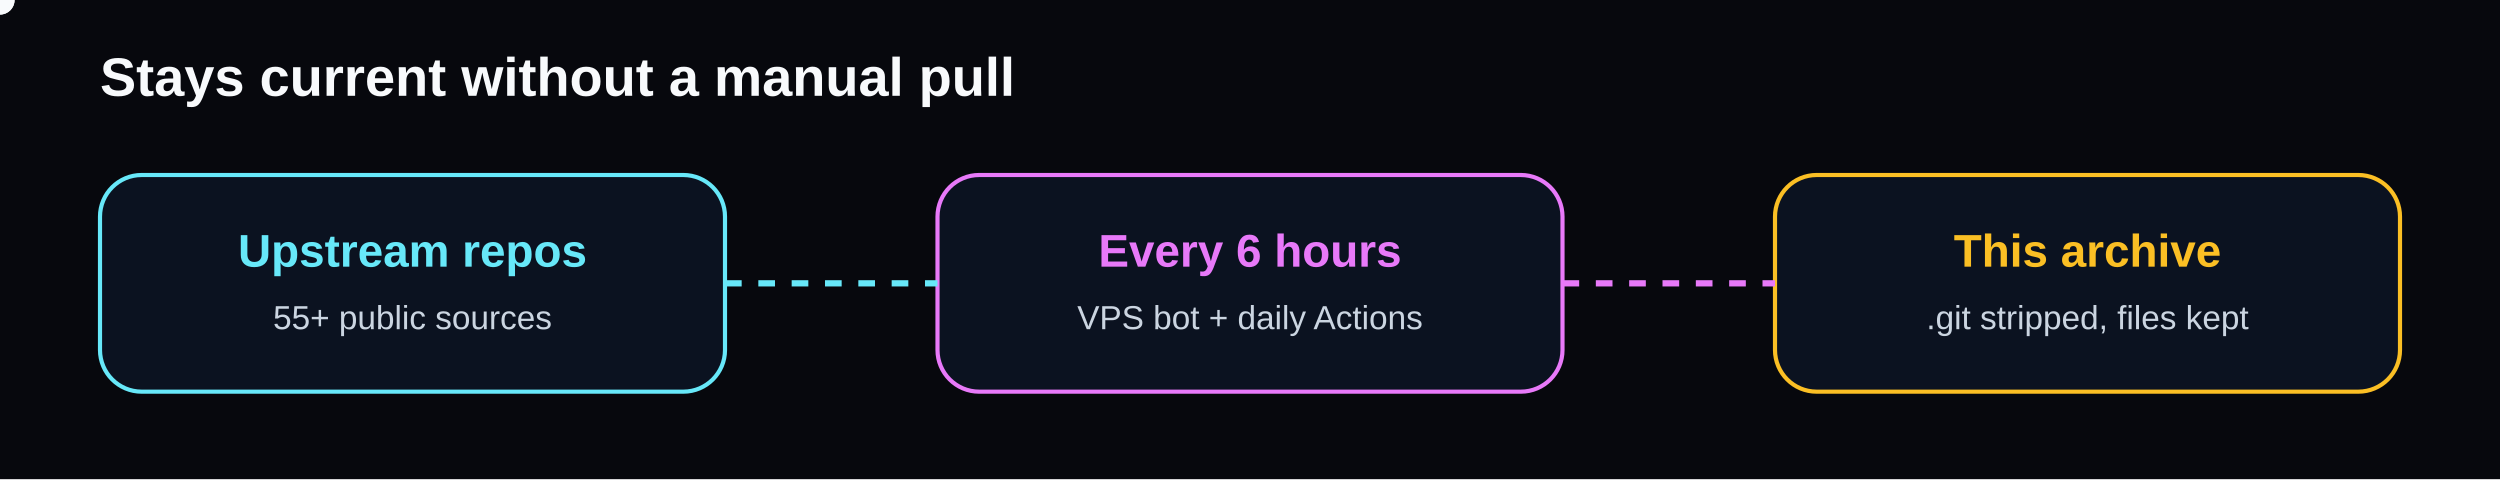
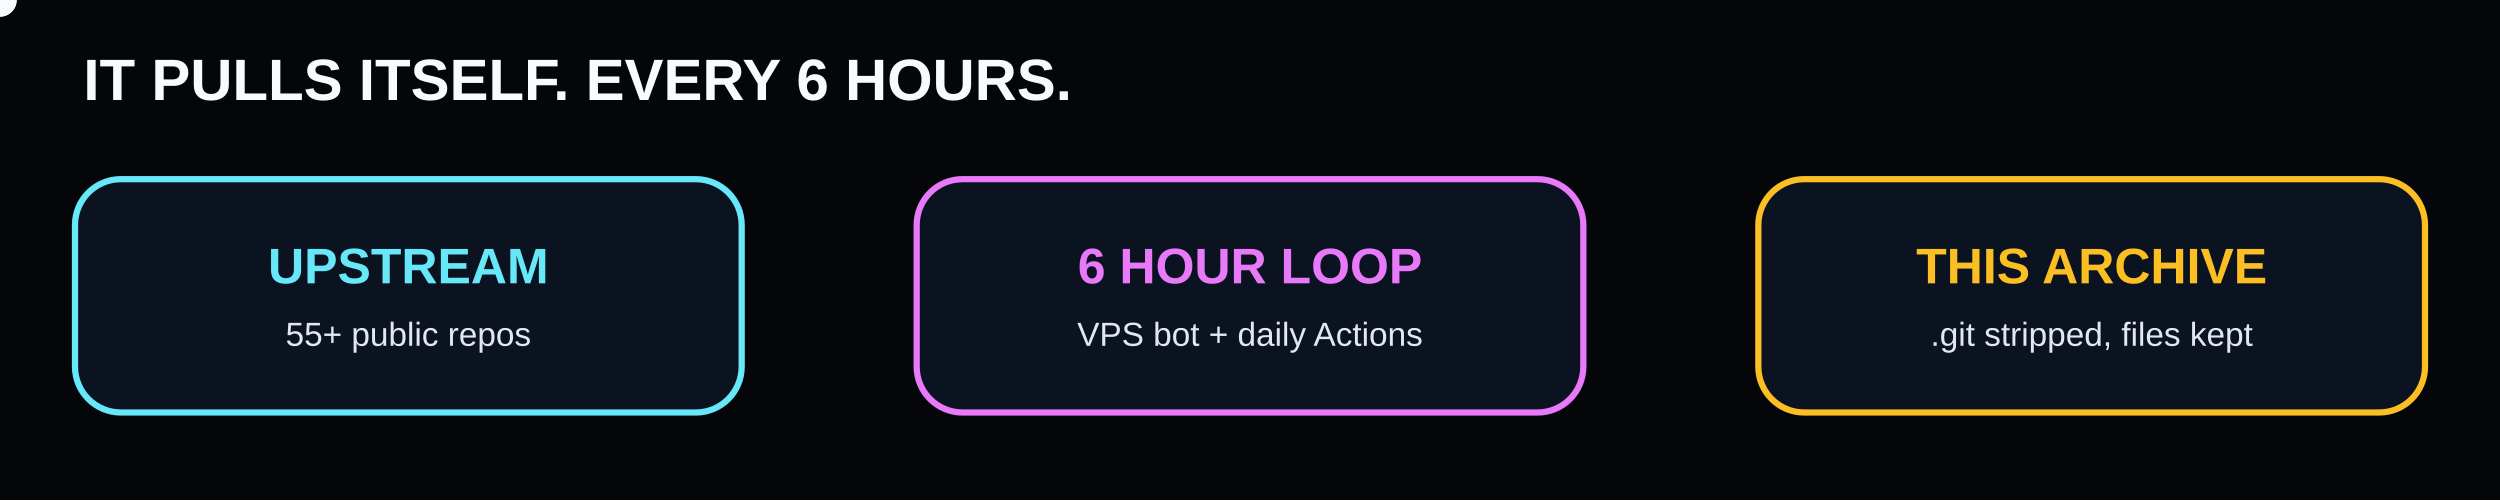
- <svg xmlns="http://www.w3.org/2000/svg" viewBox="0 0 1200 230" width="1200" height="230" role="img" aria-label="Archive sync flow">
-   <rect width="1200" height="230" fill="#07080d" />
-   <text x="48" y="46" fill="#f8fafc" font-family="Arial, Helvetica, sans-serif" font-size="26" font-weight="700">Stays current without a manual pull</text>
-   <rect x="48" y="84" width="300" height="104" rx="20" fill="#0b1220" stroke="#67e8f9" stroke-width="2" />
-   <text x="198" y="128" text-anchor="middle" fill="#67e8f9" font-family="Arial, Helvetica, sans-serif" font-size="22" font-weight="700">Upstream repos</text>
-   <text x="198" y="158" text-anchor="middle" fill="#cbd5e1" font-family="Arial, Helvetica, sans-serif" font-size="16">55+ public sources</text>
-   <rect x="450" y="84" width="300" height="104" rx="20" fill="#0b1220" stroke="#e879f9" stroke-width="2" />
-   <text x="600" y="128" text-anchor="middle" fill="#e879f9" font-family="Arial, Helvetica, sans-serif" font-size="22" font-weight="700">Every 6 hours</text>
-   <text x="600" y="158" text-anchor="middle" fill="#cbd5e1" font-family="Arial, Helvetica, sans-serif" font-size="16">VPS bot + daily Actions</text>
-   <rect x="852" y="84" width="300" height="104" rx="20" fill="#0b1220" stroke="#fbbf24" stroke-width="2" />
-   <text x="1002" y="128" text-anchor="middle" fill="#fbbf24" font-family="Arial, Helvetica, sans-serif" font-size="22" font-weight="700">This archive</text>
-   <text x="1002" y="158" text-anchor="middle" fill="#cbd5e1" font-family="Arial, Helvetica, sans-serif" font-size="16">.git stripped, files kept</text>
-   <line x1="348" y1="136" x2="450" y2="136" stroke="#67e8f9" stroke-width="3" stroke-dasharray="8 8">
-     <animate attributeName="stroke-dashoffset" values="32;0" dur="1s" repeatCount="indefinite" />
-   </line>
-   <line x1="750" y1="136" x2="852" y2="136" stroke="#e879f9" stroke-width="3" stroke-dasharray="8 8">
-     <animate attributeName="stroke-dashoffset" values="32;0" dur="1s" repeatCount="indefinite" />
-   </line>
-   <circle r="7" fill="#f8fafc">
-     <animate attributeName="cx" values="348;442" dur="1.5s" repeatCount="indefinite" />
-     <animate attributeName="cy" values="136;136" dur="1.5s" repeatCount="indefinite" />
+ <svg xmlns="http://www.w3.org/2000/svg" viewBox="0 0 1200 240" width="1200" height="240" role="img" aria-label="Sync loop">
+   <rect width="1200" height="240" fill="#05060a" />
+   <text x="40" y="48" fill="#f8fafc" font-family="Arial, Helvetica, sans-serif" font-size="28" font-weight="700">IT PULLS ITSELF. EVERY 6 HOURS.</text>
+   <rect x="36" y="86" width="320" height="112" rx="22" fill="#0b1220" stroke="#67e8f9" stroke-width="3" />
+   <text x="196" y="136" text-anchor="middle" fill="#67e8f9" font-family="Arial, Helvetica, sans-serif" font-size="24" font-weight="700">UPSTREAM</text>
+   <text x="196" y="166" text-anchor="middle" fill="#e2e8f0" font-family="Arial, Helvetica, sans-serif" font-size="16">55+ public repos</text>
+   <rect x="440" y="86" width="320" height="112" rx="22" fill="#0b1220" stroke="#e879f9" stroke-width="3" />
+   <text x="600" y="136" text-anchor="middle" fill="#e879f9" font-family="Arial, Helvetica, sans-serif" font-size="24" font-weight="700">6 HOUR LOOP</text>
+   <text x="600" y="166" text-anchor="middle" fill="#e2e8f0" font-family="Arial, Helvetica, sans-serif" font-size="16">VPS bot + daily Actions</text>
+   <rect x="844" y="86" width="320" height="112" rx="22" fill="#0b1220" stroke="#fbbf24" stroke-width="3" />
+   <text x="1004" y="136" text-anchor="middle" fill="#fbbf24" font-family="Arial, Helvetica, sans-serif" font-size="24" font-weight="700">THIS ARCHIVE</text>
+   <text x="1004" y="166" text-anchor="middle" fill="#e2e8f0" font-family="Arial, Helvetica, sans-serif" font-size="16">.git stripped, files kept</text>
+   <circle r="8" fill="#f8fafc">
+     <animate attributeName="cx" values="356;430" dur="0.9s" repeatCount="indefinite" />
+     <animate attributeName="cy" values="142;142" dur="0.9s" repeatCount="indefinite" />
  </circle>
-   <circle r="7" fill="#f8fafc">
-     <animate attributeName="cx" values="750;844" dur="1.5s" begin="0.4s" repeatCount="indefinite" />
-     <animate attributeName="cy" values="136;136" dur="1.5s" repeatCount="indefinite" />
+   <circle r="8" fill="#f8fafc">
+     <animate attributeName="cx" values="760;834" dur="0.9s" begin="0.3s" repeatCount="indefinite" />
+     <animate attributeName="cy" values="142;142" dur="0.9s" repeatCount="indefinite" />
  </circle>
</svg>
